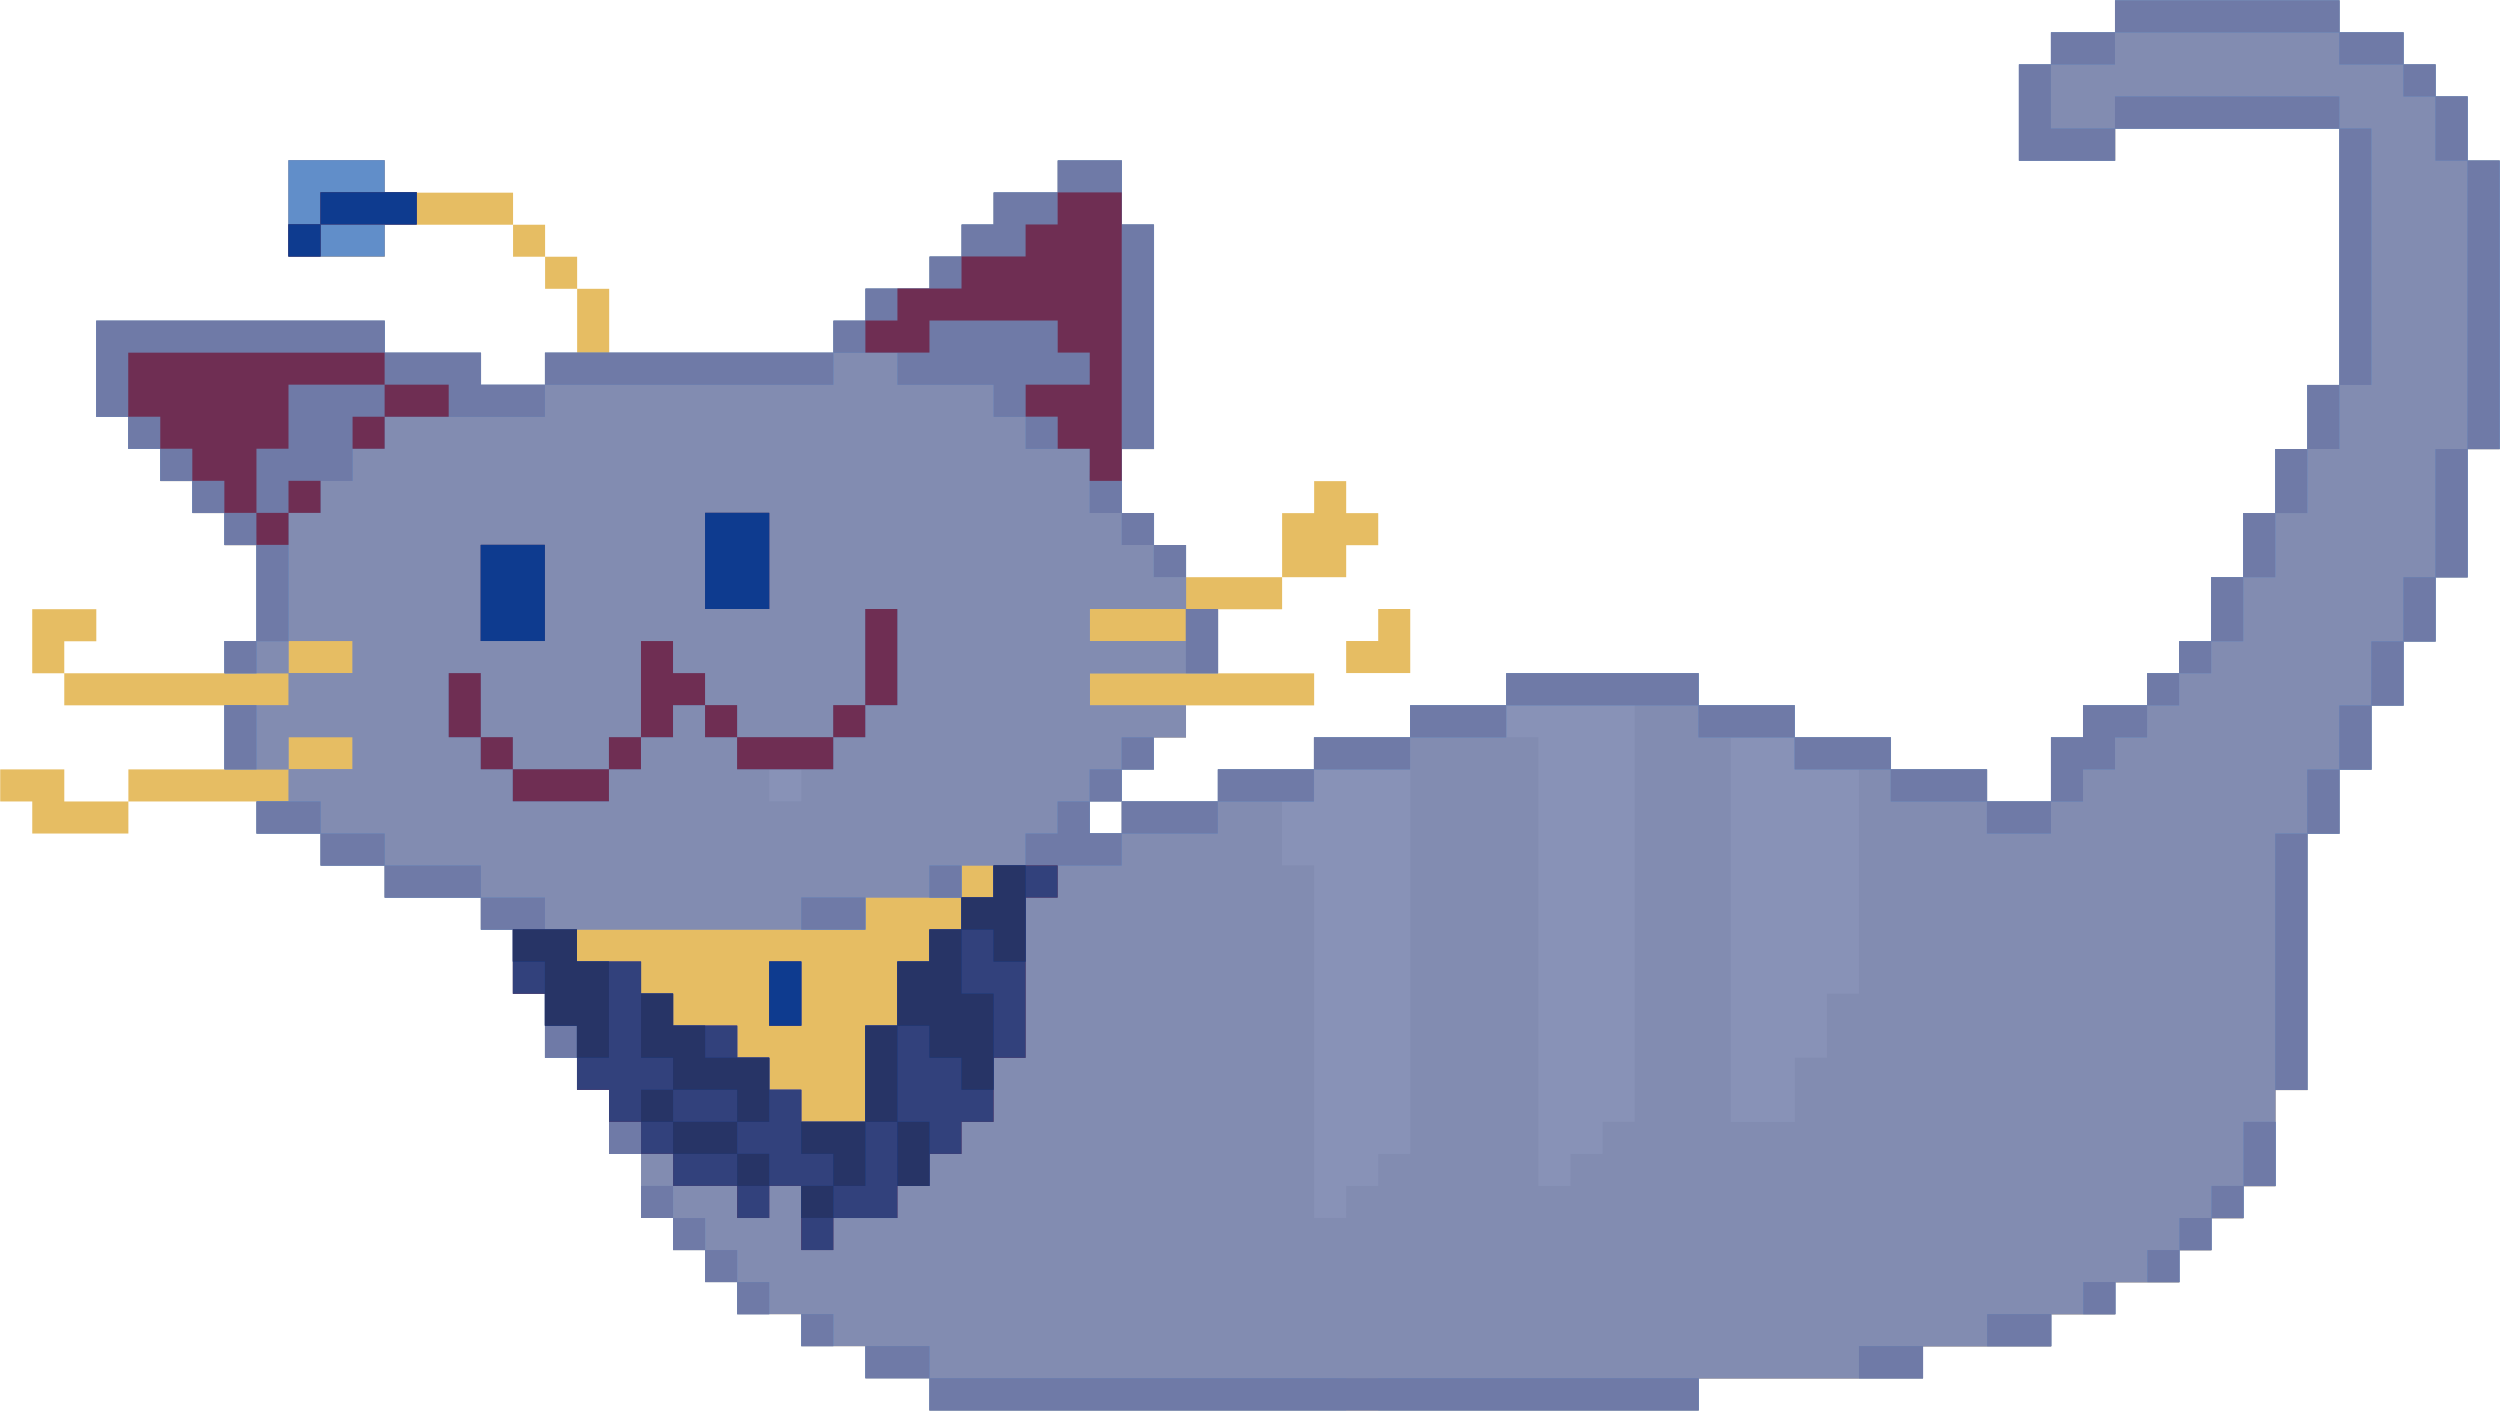
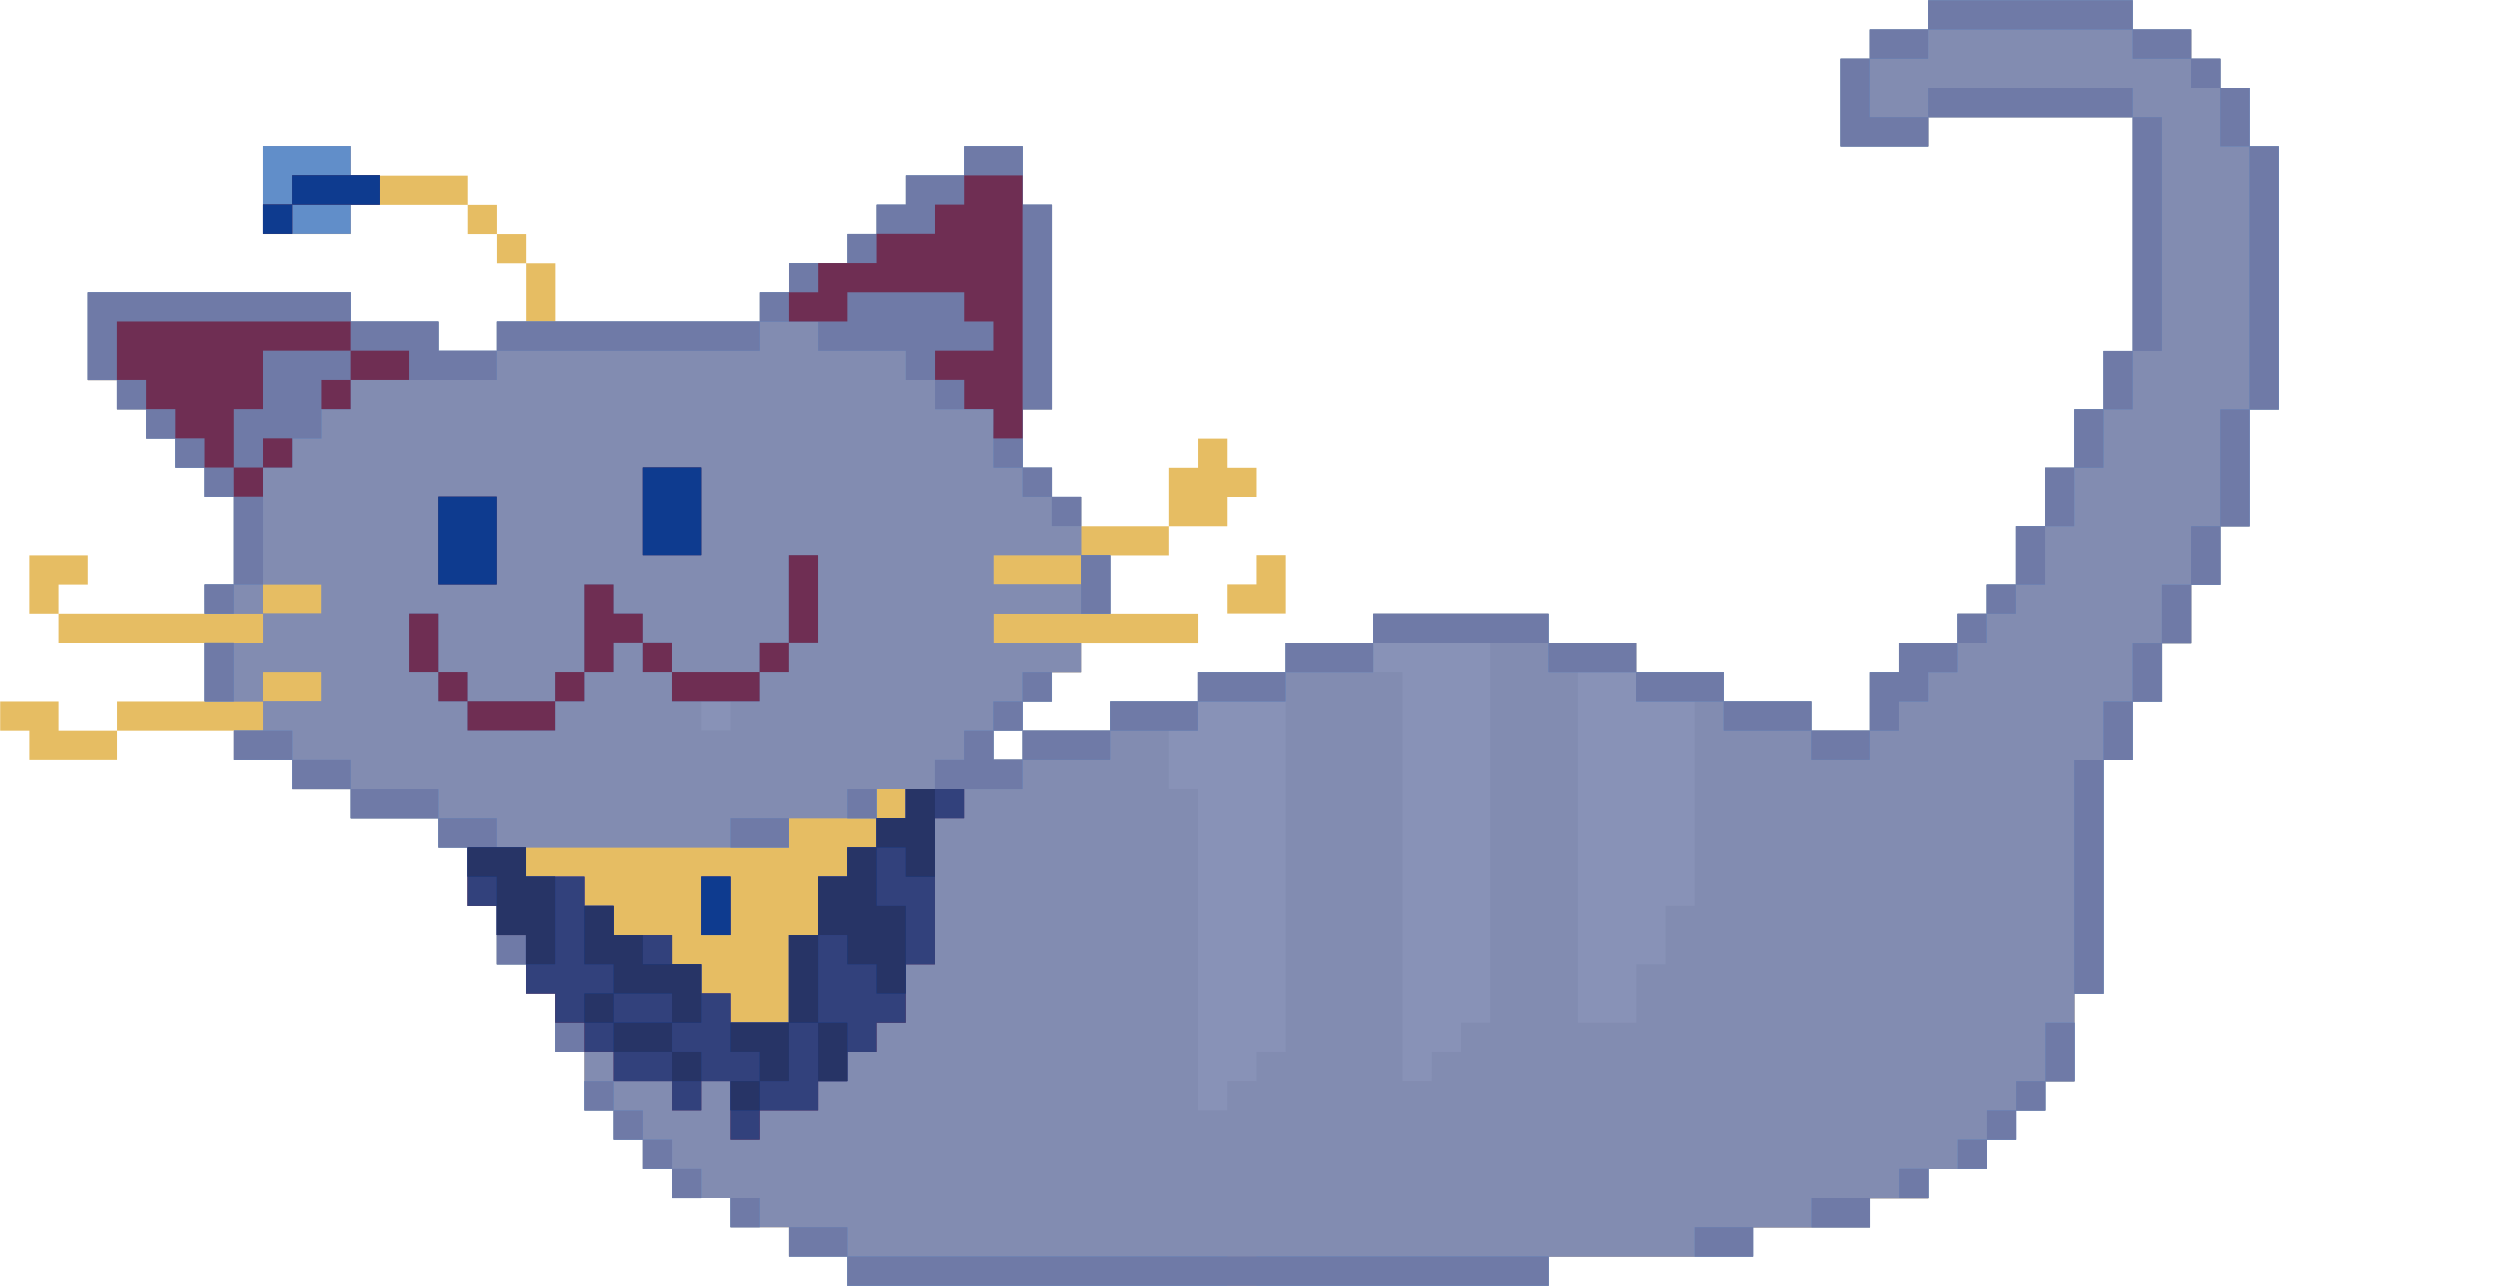
- <svg xmlns="http://www.w3.org/2000/svg" width="82.55mm" height="46.567mm" viewBox="0 0 82.55 46.567" version="1.1" id="svg5" xml:space="preserve">
+ <svg xmlns="http://www.w3.org/2000/svg" width="90.55mm" height="46.567mm" viewBox="0 0 90.55 46.567" version="1.1" id="svg5" xml:space="preserve">
  <defs id="defs2" />
  <g id="layer1" transform="translate(-51.12485,-221.5955)">
    <g id="g650" transform="translate(-5.471052,46.56667)">
      <path style="fill:#e6bd63;stroke-width:0.265" d="m 87.288,221.066 v -0.529 h -1.058 -1.058 v -0.529 -0.529 h -1.058 -1.058 v -0.529 -0.529 h -1.058 -1.058 v -0.529 -0.529 h -0.529 -0.529 v -0.529 -0.529 h -0.529 -0.529 v -0.529 -0.529 h -0.529 -0.529 v -1.058 -1.058 h -0.529 -0.529 v -1.058 -1.058 h -0.529 -0.529 v -0.529 -0.529 h -0.529 -0.529 v -1.058 -1.058 h -0.529 -0.529 v -1.058 -1.058 h -0.529 -0.529 v -0.529 -0.529 h -1.587 -1.588 v -0.529 -0.529 h -1.058 -1.058 v -0.529 -0.529 h -1.058 -1.058 v -0.529 -0.529 h -2.117 -2.117 v 0.529 0.529 h -1.587 -1.587 v -0.529 -0.529 h -0.529 -0.529 v -0.529 -0.529 h 1.058 1.058 v 0.529 0.529 h 1.058 1.058 v -0.529 -0.529 h 1.588 1.587 v -1.058 -1.058 h -2.646 -2.646 v -0.529 -0.529 h -0.529 -0.529 v -1.058 -1.058 h 1.058 1.058 v 0.529 0.529 h -0.529 -0.529 v 0.529 0.529 h 2.646 2.646 v -0.529 -0.529 h 0.529 0.529 v -1.587 -1.587 h -0.529 -0.529 v -0.529 -0.529 h -0.529 -0.529 v -0.529 -0.529 h -0.529 -0.529 v -0.529 -0.529 h -0.529 -0.529 v -0.529 -0.529 h -0.529 -0.529 v -1.587 -1.587 h 4.763 4.763 v 0.529 0.529 h 1.588 1.587 v 0.529 0.529 h 1.058 1.058 v -0.529 -0.529 h 0.529 0.529 v -1.058 -1.058 h -0.529 -0.529 v -0.529 -0.529 h -0.529 -0.529 v -0.529 -0.529 h -2.117 -2.117 v 0.529 0.529 h -1.587 -1.587 v -1.587 -1.587 h 1.587 1.587 v 0.529 0.529 h 2.117 2.117 v 0.529 0.529 h 0.529 0.529 v 0.529 0.529 h 0.529 0.529 v 0.529 0.529 h 0.529 0.529 v 1.058 1.058 h 3.704 3.704 v -0.529 -0.529 h 0.529 0.529 v -0.529 -0.529 h 1.058 1.058 v -0.529 -0.529 h 0.529 0.529 v -0.529 -0.529 h 0.529 0.529 v -0.529 -0.529 h 1.058 1.058 v -0.529 -0.529 h 1.058 1.058 v 1.058 1.058 h 0.529 0.529 v 3.704 3.704 h -0.529 -0.529 v 1.058 1.058 h 0.529 0.529 v 0.529 0.529 h 0.529 0.529 v 0.529 0.529 h 1.587 1.587 v -1.058 -1.058 h 0.529 0.529 v -0.529 -0.529 h 0.529 0.529 v 0.529 0.529 h 0.529 0.529 v 0.529 0.529 h -0.529 -0.529 v 0.529 0.529 h -1.058 -1.058 v 0.529 0.529 h -1.058 -1.058 v 1.058 1.058 h 1.587 1.587 v 0.529 0.529 h -2.117 -2.117 v 0.529 0.529 h -0.529 -0.529 v 0.529 0.529 h -0.529 -0.529 v 0.529 0.529 h 1.587 1.587 v -0.529 -0.529 h 1.587 1.587 v -0.529 -0.529 h 1.588 1.587 v -0.529 -0.529 h 1.587 1.587 v -0.529 -0.529 h 3.175 3.175 v 0.529 0.529 h 1.587 1.587 v 0.529 0.529 h 1.587 1.587 v 0.529 0.529 h 1.587 1.587 v 0.529 0.529 h 1.058 1.058 v -1.058 -1.058 h 0.529 0.529 v -0.529 -0.529 h 1.058 1.058 v -0.529 -0.529 h 0.529 0.529 v -0.529 -0.529 h 0.529 0.529 v -1.058 -1.058 h 0.529 0.529 v -1.058 -1.058 h 0.529 0.529 v -1.058 -1.058 h 0.529 0.529 v -1.058 -1.058 h 0.529 0.529 v -4.233 -4.233 h -3.704 -3.704 v 0.529 0.529 h -1.587 -1.587 v -1.587 -1.587 h 0.529 0.529 v -0.529 -0.529 h 1.058 1.058 v -0.529 -0.529 h 3.704 3.704 v 0.529 0.529 h 1.058 1.058 v 0.529 0.529 h 0.529 0.529 v 0.529 0.529 h 0.529 0.529 v 1.058 1.058 h 0.529 0.529 v 4.763 4.763 h -0.529 -0.529 v 2.117 2.117 h -0.529 -0.529 v 1.058 1.058 h -0.529 -0.529 v 1.058 1.058 h -0.529 -0.529 v 1.058 1.058 h -0.529 -0.529 v 1.058 1.058 h -0.529 -0.529 v 4.233 4.233 h -0.529 -0.529 v 1.587 1.587 h -0.529 -0.529 v 0.529 0.529 h -0.529 -0.529 v 0.529 0.529 h -0.529 -0.529 v 0.529 0.529 h -1.058 -1.058 v 0.529 0.529 h -1.058 -1.058 v 0.529 0.529 h -2.117 -2.117 v 0.529 0.529 h -3.704 -3.704 v 0.529 0.529 h -12.7 -12.7 z m 6.35,-19.05 v -0.529 h -0.529 -0.529 v 0.529 0.529 h 0.529 0.529 z m 7.408,-5.292 v -0.529 h 0.529 0.529 v -0.529 -0.529 h 0.529 0.529 v 1.058 1.058 h -1.058 -1.058 z" id="path668" />
      <path style="fill:#8892b7;stroke-width:0.265" d="m 87.288,221.066 v -0.529 h -1.058 -1.058 v -0.529 -0.529 h -1.058 -1.058 v -0.529 -0.529 h -1.058 -1.058 v -0.529 -0.529 h -0.529 -0.529 v -0.529 -0.529 h -0.529 -0.529 v -0.529 -0.529 h -0.529 -0.529 v -1.058 -1.058 h -0.529 -0.529 v -1.058 -1.058 h -0.529 -0.529 v -0.529 -0.529 h -0.529 -0.529 v -1.058 -1.058 h -0.529 -0.529 v -1.058 -1.058 h -0.529 -0.529 v -0.529 -0.529 h -1.587 -1.588 v -0.529 -0.529 h -1.058 -1.058 v -0.529 -0.529 h -1.058 -1.058 v -0.529 -0.529 h 0.529 0.529 v -0.529 -0.529 h -1.058 -1.058 v -1.058 -1.058 h 1.058 1.058 v -0.529 -0.529 h -1.058 -1.058 v -0.529 -0.529 h 0.529 0.529 v -1.587 -1.587 h -0.529 -0.529 v -0.529 -0.529 h -0.529 -0.529 v -0.529 -0.529 h -0.529 -0.529 v -0.529 -0.529 h -0.529 -0.529 v -0.529 -0.529 h -0.529 -0.529 v -1.587 -1.587 h 4.763 4.763 v 0.529 0.529 h 1.588 1.587 v 0.529 0.529 h 1.058 1.058 v -0.529 -0.529 h 4.763 4.763 v -0.529 -0.529 h 0.529 0.529 v -0.529 -0.529 h 1.058 1.058 v -0.529 -0.529 h 0.529 0.529 v -0.529 -0.529 h 0.529 0.529 v -0.529 -0.529 h 1.058 1.058 v -0.529 -0.529 h 1.058 1.058 v 1.058 1.058 h 0.529 0.529 v 3.704 3.704 h -0.529 -0.529 v 1.058 1.058 h 0.529 0.529 v 0.529 0.529 h 0.529 0.529 v 1.058 1.058 h 0.529 0.529 v 1.058 1.058 h -2.117 -2.117 v 0.529 0.529 h 1.587 1.587 v 0.529 0.529 h -0.529 -0.529 v 0.529 0.529 h -0.529 -0.529 v 0.529 0.529 h 1.587 1.587 v -0.529 -0.529 h 1.587 1.587 v -0.529 -0.529 h 1.588 1.587 v -0.529 -0.529 h 1.587 1.587 v -0.529 -0.529 h 3.175 3.175 v 0.529 0.529 h 1.587 1.587 v 0.529 0.529 h 1.587 1.587 v 0.529 0.529 h 1.587 1.587 v 0.529 0.529 h 1.058 1.058 v -1.058 -1.058 h 0.529 0.529 v -0.529 -0.529 h 1.058 1.058 v -0.529 -0.529 h 0.529 0.529 v -0.529 -0.529 h 0.529 0.529 v -1.058 -1.058 h 0.529 0.529 v -1.058 -1.058 h 0.529 0.529 v -1.058 -1.058 h 0.529 0.529 v -1.058 -1.058 h 0.529 0.529 v -4.233 -4.233 h -3.704 -3.704 v 0.529 0.529 h -1.587 -1.587 v -1.587 -1.587 h 0.529 0.529 v -0.529 -0.529 h 1.058 1.058 v -0.529 -0.529 h 3.704 3.704 v 0.529 0.529 h 1.058 1.058 v 0.529 0.529 h 0.529 0.529 v 0.529 0.529 h 0.529 0.529 v 1.058 1.058 h 0.529 0.529 v 4.763 4.763 h -0.529 -0.529 v 2.117 2.117 h -0.529 -0.529 v 1.058 1.058 h -0.529 -0.529 v 1.058 1.058 h -0.529 -0.529 v 1.058 1.058 h -0.529 -0.529 v 1.058 1.058 h -0.529 -0.529 v 4.233 4.233 h -0.529 -0.529 v 1.587 1.587 h -0.529 -0.529 v 0.529 0.529 h -0.529 -0.529 v 0.529 0.529 h -0.529 -0.529 v 0.529 0.529 h -1.058 -1.058 v 0.529 0.529 h -1.058 -1.058 v 0.529 0.529 h -2.117 -2.117 v 0.529 0.529 h -3.704 -3.704 v 0.529 0.529 h -12.7 -12.7 z m -2.117,-10.583 v -1.587 h 0.529 0.529 v -1.058 -1.058 h 0.529 0.529 v -0.529 -0.529 h 0.529 0.529 v -0.529 -0.529 h 0.529 0.529 v -0.529 -0.529 h -0.529 -0.529 v 0.529 0.529 h -1.587 -1.587 v 0.529 0.529 h -4.763 -4.763 v 0.529 0.529 h 1.058 1.058 v 0.529 0.529 h 0.529 0.529 v 0.529 0.529 h 1.058 1.058 v 0.529 0.529 h 0.529 0.529 v 0.529 0.529 h 0.529 0.529 v 0.529 0.529 h 1.058 1.058 z m -3.175,-2.646 v -1.058 h 0.529 0.529 v 1.058 1.058 h -0.529 -0.529 z m 11.642,-5.821 v -0.529 h -0.529 -0.529 v 0.529 0.529 h 0.529 0.529 z m -25.4,-2.117 v -0.529 h -1.058 -1.058 v 0.529 0.529 h 1.058 1.058 z m 0,-3.175 v -0.529 h -1.058 -1.058 v 0.529 0.529 h 1.058 1.058 z m 27.517,-1.058 v -0.529 h -1.587 -1.587 v 0.529 0.529 h 1.587 1.587 z M 66.121,181.908 v -1.587 h 1.587 1.587 v 0.529 0.529 h 0.529 0.529 v 0.529 0.529 h -0.529 -0.529 v 0.529 0.529 h -1.587 -1.587 z" id="path666" />
      <path style="fill:#828cb1;stroke-width:0.265" d="m 87.288,221.066 v -0.529 h -1.058 -1.058 v -0.529 -0.529 h -1.058 -1.058 v -0.529 -0.529 h -1.058 -1.058 v -0.529 -0.529 h -0.529 -0.529 v -0.529 -0.529 h -0.529 -0.529 v -0.529 -0.529 h -0.529 -0.529 v -1.058 -1.058 h -0.529 -0.529 v -1.058 -1.058 h -0.529 -0.529 v -0.529 -0.529 h -0.529 -0.529 v -1.058 -1.058 h -0.529 -0.529 v -1.058 -1.058 h -0.529 -0.529 v -0.529 -0.529 h -1.587 -1.588 v -0.529 -0.529 h -1.058 -1.058 v -0.529 -0.529 h -1.058 -1.058 v -0.529 -0.529 h 0.529 0.529 v -0.529 -0.529 h -1.058 -1.058 v -1.058 -1.058 h 1.058 1.058 v -0.529 -0.529 h -1.058 -1.058 v -0.529 -0.529 h 0.529 0.529 v -1.587 -1.587 h -0.529 -0.529 v -0.529 -0.529 h -0.529 -0.529 v -0.529 -0.529 h -0.529 -0.529 v -0.529 -0.529 h -0.529 -0.529 v -0.529 -0.529 h -0.529 -0.529 v -1.587 -1.587 h 4.763 4.763 v 0.529 0.529 h 1.588 1.587 v 0.529 0.529 h 1.058 1.058 v -0.529 -0.529 h 4.763 4.763 v -0.529 -0.529 h 0.529 0.529 v -0.529 -0.529 h 1.058 1.058 v -0.529 -0.529 h 0.529 0.529 v -0.529 -0.529 h 0.529 0.529 v -0.529 -0.529 h 1.058 1.058 v -0.529 -0.529 h 1.058 1.058 v 1.058 1.058 h 0.529 0.529 v 3.704 3.704 h -0.529 -0.529 v 1.058 1.058 h 0.529 0.529 v 0.529 0.529 h 0.529 0.529 v 1.058 1.058 h 0.529 0.529 v 1.058 1.058 h -2.117 -2.117 v 0.529 0.529 h 1.587 1.587 v 0.529 0.529 h -0.529 -0.529 v 0.529 0.529 h -0.529 -0.529 v 0.529 0.529 h 1.587 1.587 v -0.529 -0.529 h 1.587 1.587 v -0.529 -0.529 h 1.588 1.587 v -0.529 -0.529 h 1.587 1.587 v -0.529 -0.529 h 3.175 3.175 v 0.529 0.529 h 1.587 1.587 v 0.529 0.529 h 1.587 1.587 v 0.529 0.529 h 1.587 1.587 v 0.529 0.529 h 1.058 1.058 v -1.058 -1.058 h 0.529 0.529 v -0.529 -0.529 h 1.058 1.058 v -0.529 -0.529 h 0.529 0.529 v -0.529 -0.529 h 0.529 0.529 v -1.058 -1.058 h 0.529 0.529 v -1.058 -1.058 h 0.529 0.529 v -1.058 -1.058 h 0.529 0.529 v -1.058 -1.058 h 0.529 0.529 v -4.233 -4.233 h -3.704 -3.704 v 0.529 0.529 h -1.587 -1.587 v -1.587 -1.587 h 0.529 0.529 v -0.529 -0.529 h 1.058 1.058 v -0.529 -0.529 h 3.704 3.704 v 0.529 0.529 h 1.058 1.058 v 0.529 0.529 h 0.529 0.529 v 0.529 0.529 h 0.529 0.529 v 1.058 1.058 h 0.529 0.529 v 4.763 4.763 h -0.529 -0.529 v 2.117 2.117 h -0.529 -0.529 v 1.058 1.058 h -0.529 -0.529 v 1.058 1.058 h -0.529 -0.529 v 1.058 1.058 h -0.529 -0.529 v 1.058 1.058 h -0.529 -0.529 v 4.233 4.233 h -0.529 -0.529 v 1.587 1.587 h -0.529 -0.529 v 0.529 0.529 h -0.529 -0.529 v 0.529 0.529 h -0.529 -0.529 v 0.529 0.529 h -1.058 -1.058 v 0.529 0.529 h -1.058 -1.058 v 0.529 0.529 h -2.117 -2.117 v 0.529 0.529 h -3.704 -3.704 v 0.529 0.529 h -12.7 -12.7 z m 13.758,-6.35 v -0.529 h 0.529 0.529 v -0.529 -0.529 h 0.529 0.529 v -6.35 -6.35 h -1.587 -1.588 v 0.529 0.529 h -0.529 -0.529 v 1.058 1.058 h 0.529 0.529 v 5.821 5.821 h 0.529 0.529 z m 7.408,-1.058 v -0.529 h 0.529 0.529 v -0.529 -0.529 h 0.529 0.529 v -6.879 -6.879 h -2.117 -2.117 v 0.529 0.529 h 0.529 0.529 v 7.408 7.408 h 0.529 0.529 z m -23.283,-3.175 v -1.587 h 0.529 0.529 v -1.058 -1.058 h 0.529 0.529 v -0.529 -0.529 h 0.529 0.529 v -0.529 -0.529 h 0.529 0.529 v -0.529 -0.529 h -0.529 -0.529 v 0.529 0.529 h -1.587 -1.587 v 0.529 0.529 h -4.763 -4.763 v 0.529 0.529 h 1.058 1.058 v 0.529 0.529 h 0.529 0.529 v 0.529 0.529 h 1.058 1.058 v 0.529 0.529 h 0.529 0.529 v 0.529 0.529 h 0.529 0.529 v 0.529 0.529 h 1.058 1.058 z m -3.175,-2.646 v -1.058 h 0.529 0.529 v 1.058 1.058 h -0.529 -0.529 z m 33.867,3.175 v -1.058 h 0.529 0.529 v -1.058 -1.058 h 0.529 0.529 v -3.704 -3.704 h -1.058 -1.058 v -0.529 -0.529 h -1.058 -1.058 v 6.35 6.35 h 1.058 1.058 z m -22.225,-8.996 v -0.529 h -0.529 -0.529 v 0.529 0.529 h 0.529 0.529 z m -10.583,-1.058 v -0.529 h -0.529 -0.529 v 0.529 0.529 h 0.529 0.529 z m -14.817,-1.058 v -0.529 h -1.058 -1.058 v 0.529 0.529 h 1.058 1.058 z m 0,-3.175 v -0.529 h -1.058 -1.058 v 0.529 0.529 h 1.058 1.058 z m 27.517,-1.058 v -0.529 h -1.587 -1.587 v 0.529 0.529 h 1.587 1.587 z M 66.121,181.908 v -1.587 h 1.587 1.587 v 0.529 0.529 h 0.529 0.529 v 0.529 0.529 h -0.529 -0.529 v 0.529 0.529 h -1.587 -1.587 z" id="path664" />
      <path style="fill:#618ec9;stroke-width:0.265" d="m 87.288,221.066 v -0.529 h -1.058 -1.058 v -0.529 -0.529 h 1.058 1.058 v 0.529 0.529 h 6.879 6.879 v 0.529 0.529 h -6.879 -6.879 z m 14.817,0 v -0.529 h 5.292 5.292 v 0.529 0.529 h -5.292 -5.292 z m 15.875,-1.058 v -0.529 h 1.058 1.058 v 0.529 0.529 h -1.058 -1.058 z m -34.925,-1.058 v -0.529 h 0.529 0.529 v 0.529 0.529 h -0.529 -0.529 z m 39.158,0 v -0.529 h 1.058 1.058 v 0.529 0.529 h -1.058 -1.058 z m -41.275,-1.058 v -0.529 h -0.529 -0.529 v -0.529 -0.529 h -0.529 -0.529 v -0.529 -0.529 h -0.529 -0.529 v -0.529 -0.529 h 0.529 0.529 v -0.529 -0.529 h -1.058 -1.058 v -1.058 -1.058 h -0.529 -0.529 v -0.529 -0.529 h -0.529 -0.529 v -1.058 -1.058 h -0.529 -0.529 v -1.058 -1.058 h -0.529 -0.529 v -0.529 -0.529 h -1.587 -1.588 v -0.529 -0.529 h -1.058 -1.058 v -0.529 -0.529 h -1.058 -1.058 v -0.529 -0.529 h 1.058 1.058 v 0.529 0.529 h 1.058 1.058 v 0.529 0.529 h 1.588 1.587 v 0.529 0.529 h 1.058 1.058 v 0.529 0.529 h 0.529 0.529 v 0.529 0.529 h 1.058 1.058 v 0.529 0.529 h 0.529 0.529 v 0.529 0.529 h 1.058 1.058 v 0.529 0.529 h 0.529 0.529 v 0.529 0.529 h 0.529 0.529 v 0.529 0.529 h 1.058 1.058 v -1.587 -1.587 h 0.529 0.529 v -1.058 -1.058 h 0.529 0.529 v -0.529 -0.529 h 0.529 0.529 v -0.529 -0.529 h -0.529 -0.529 v -0.529 -0.529 h 0.529 0.529 v 0.529 0.529 h 0.529 0.529 v -0.529 -0.529 h 0.529 0.529 v -0.529 -0.529 h 0.529 0.529 v -0.529 -0.529 h 0.529 0.529 v -0.529 -0.529 h 0.529 0.529 v -0.529 -0.529 h 0.529 0.529 v 0.529 0.529 h -0.529 -0.529 v 0.529 0.529 h 1.587 1.587 v -0.529 -0.529 h 1.587 1.587 v -0.529 -0.529 h 1.588 1.587 v -0.529 -0.529 h 1.587 1.587 v -0.529 -0.529 h 3.175 3.175 v 0.529 0.529 h 1.587 1.587 v 0.529 0.529 h 1.587 1.587 v 0.529 0.529 h 1.587 1.587 v 0.529 0.529 h 1.058 1.058 v -1.058 -1.058 h 0.529 0.529 v -0.529 -0.529 h 1.058 1.058 v -0.529 -0.529 h 0.529 0.529 v -0.529 -0.529 h 0.529 0.529 v -1.058 -1.058 h 0.529 0.529 v -1.058 -1.058 h 0.529 0.529 v -1.058 -1.058 h 0.529 0.529 v -1.058 -1.058 h 0.529 0.529 v -4.233 -4.233 h -3.704 -3.704 v 0.529 0.529 h -1.587 -1.587 v -1.587 -1.587 h 0.529 0.529 v -0.529 -0.529 h 1.058 1.058 v -0.529 -0.529 h 3.704 3.704 v 0.529 0.529 h 1.058 1.058 v 0.529 0.529 h 0.529 0.529 v 0.529 0.529 h 0.529 0.529 v 1.058 1.058 h 0.529 0.529 v 4.763 4.763 h -0.529 -0.529 v 2.117 2.117 h -0.529 -0.529 v 1.058 1.058 h -0.529 -0.529 v 1.058 1.058 h -0.529 -0.529 v 1.058 1.058 h -0.529 -0.529 v 1.058 1.058 h -0.529 -0.529 v 4.233 4.233 h -0.529 -0.529 v -4.233 -4.233 h 0.529 0.529 v -1.058 -1.058 h 0.529 0.529 v -1.058 -1.058 h 0.529 0.529 v -1.058 -1.058 h 0.529 0.529 v -1.058 -1.058 h 0.529 0.529 v -2.117 -2.117 h 0.529 0.529 v -4.763 -4.763 h -0.529 -0.529 v -1.058 -1.058 h -0.529 -0.529 v -0.529 -0.529 h -1.058 -1.058 v -0.529 -0.529 h -3.704 -3.704 v 0.529 0.529 h -1.058 -1.058 v 1.058 1.058 h 1.058 1.058 v -0.529 -0.529 h 3.704 3.704 v 0.529 0.529 h 0.529 0.529 v 4.233 4.233 h -0.529 -0.529 v 1.058 1.058 h -0.529 -0.529 v 1.058 1.058 h -0.529 -0.529 v 1.058 1.058 h -0.529 -0.529 v 1.058 1.058 h -0.529 -0.529 v 0.529 0.529 h -0.529 -0.529 v 0.529 0.529 h -0.529 -0.529 v 0.529 0.529 h -0.529 -0.529 v 0.529 0.529 h -0.529 -0.529 v 0.529 0.529 h -0.529 -0.529 v 0.529 0.529 h -1.058 -1.058 v -0.529 -0.529 h -1.587 -1.587 v -0.529 -0.529 h -1.587 -1.587 v -0.529 -0.529 h -1.587 -1.587 v -0.529 -0.529 h -3.175 -3.175 v 0.529 0.529 h -1.587 -1.587 v 0.529 0.529 h -1.587 -1.588 v 0.529 0.529 h -1.587 -1.587 v 0.529 0.529 h -1.587 -1.587 v 0.529 0.529 h -1.058 -1.058 v 0.529 0.529 h -0.529 -0.529 v 2.646 2.646 h -0.529 -0.529 v 1.058 1.058 h -0.529 -0.529 v 0.529 0.529 h -0.529 -0.529 v 0.529 0.529 h -0.529 -0.529 v 0.529 0.529 h -1.058 -1.058 v 0.529 0.529 h -0.529 -0.529 v -1.058 -1.058 h -0.529 -0.529 v 0.529 0.529 h -0.529 -0.529 v -0.529 -0.529 h -1.058 -1.058 v 0.529 0.529 h 0.529 0.529 v 0.529 0.529 h 0.529 0.529 v 0.529 0.529 h 0.529 0.529 v 0.529 0.529 h -0.529 -0.529 z m 12.7,-15.875 v -0.529 h -0.529 -0.529 v 0.529 0.529 h 0.529 0.529 z m 31.75,15.875 v -0.529 h 0.529 0.529 v 0.529 0.529 h -0.529 -0.529 z m 2.117,-1.058 v -0.529 h 0.529 0.529 v -0.529 -0.529 h 0.529 0.529 v -0.529 -0.529 h 0.529 0.529 v -1.058 -1.058 h 0.529 0.529 v 1.058 1.058 h -0.529 -0.529 v 0.529 0.529 h -0.529 -0.529 v 0.529 0.529 h -0.529 -0.529 v 0.529 0.529 h -0.529 -0.529 z m -45.508,-8.996 v -1.058 h 0.529 0.529 v 1.058 1.058 h -0.529 -0.529 z m 1.058,-2.646 v -0.529 h 1.058 1.058 v 0.529 0.529 h -1.058 -1.058 z m -9.525,-4.233 v -0.529 h -0.529 -0.529 v -0.529 -0.529 h -0.529 -0.529 v -1.058 -1.058 h 0.529 0.529 v 1.058 1.058 h 0.529 0.529 v 0.529 0.529 h 1.587 1.587 v -0.529 -0.529 h 0.529 0.529 v -1.587 -1.587 h 0.529 0.529 v 0.529 0.529 h 0.529 0.529 v 0.529 0.529 h 0.529 0.529 v 0.529 0.529 h 1.587 1.587 v -0.529 -0.529 h 0.529 0.529 v -1.587 -1.587 h 0.529 0.529 v 1.587 1.587 h -0.529 -0.529 v 0.529 0.529 h -0.529 -0.529 v 0.529 0.529 h -1.587 -1.587 v -0.529 -0.529 h -0.529 -0.529 v -0.529 -0.529 h -0.529 -0.529 v 0.529 0.529 h -0.529 -0.529 v 0.529 0.529 h -0.529 -0.529 v 0.529 0.529 h -1.587 -1.587 z m -9.525,-1.587 v -1.058 h 0.529 0.529 v 1.058 1.058 h -0.529 -0.529 z m 0,-2.646 v -0.529 h 0.529 0.529 v -1.587 -1.587 h -0.529 -0.529 v -0.529 -0.529 h -0.529 -0.529 v -0.529 -0.529 h -0.529 -0.529 v -0.529 -0.529 h -0.529 -0.529 v -0.529 -0.529 h -0.529 -0.529 v -1.587 -1.587 h 4.763 4.763 v 0.529 0.529 h 1.588 1.587 v 0.529 0.529 h 1.058 1.058 v -0.529 -0.529 h 4.763 4.763 v -0.529 -0.529 h 0.529 0.529 v -0.529 -0.529 h 1.058 1.058 v -0.529 -0.529 h 0.529 0.529 v -0.529 -0.529 h 0.529 0.529 v -0.529 -0.529 h 1.058 1.058 v -0.529 -0.529 h 1.058 1.058 v 1.058 1.058 h 0.529 0.529 v 3.704 3.704 h -0.529 -0.529 v 1.058 1.058 h 0.529 0.529 v 0.529 0.529 h 0.529 0.529 v 0.529 0.529 h -0.529 -0.529 v -0.529 -0.529 h -0.529 -0.529 v -0.529 -0.529 h -0.529 -0.529 v -1.058 -1.058 h -1.058 -1.058 v -0.529 -0.529 h -0.529 -0.529 v -0.529 -0.529 h -1.588 -1.587 v -0.529 -0.529 h -1.058 -1.058 v 0.529 0.529 h -4.763 -4.763 v 0.529 0.529 h -2.646 -2.646 v 0.529 0.529 h -0.529 -0.529 v 0.529 0.529 h -0.529 -0.529 v 0.529 0.529 h -0.529 -0.529 v 2.117 2.117 h -0.529 -0.529 v 0.529 0.529 h -0.529 -0.529 z m 31.75,-0.529 v -1.058 h 0.529 0.529 v 1.058 1.058 h -0.529 -0.529 z m -23.283,-1.587 v -1.587 h 1.058 1.058 v 1.587 1.587 h -1.058 -1.058 z m 7.408,-1.058 v -1.587 h 1.058 1.058 v 1.587 1.587 H 80.938 79.879 Z M 66.121,181.908 v -1.587 h 1.587 1.587 v 0.529 0.529 h 0.529 0.529 v 0.529 0.529 h -0.529 -0.529 v 0.529 0.529 h -1.587 -1.587 z" id="path662" />
      <path style="fill:#6f7aa7;stroke-width:0.265" d="m 87.288,221.066 v -0.529 h -1.058 -1.058 v -0.529 -0.529 h 1.058 1.058 v 0.529 0.529 h 6.879 6.879 v 0.529 0.529 h -6.879 -6.879 z m 13.758,0 v -0.529 h 6.35 5.292 v 0.529 0.529 h -5.292 -6.35 z m 16.933,-1.058 v -0.529 h 1.058 1.058 v 0.529 0.529 h -1.058 -1.058 z m -34.925,-1.058 v -0.529 h 0.529 0.529 v 0.529 0.529 h -0.529 -0.529 z m 39.158,0 v -0.529 h 1.058 1.058 v 0.529 0.529 h -1.058 -1.058 z m -41.275,-1.058 v -0.529 h -0.529 -0.529 v -0.529 -0.529 h -0.529 -0.529 v -0.529 -0.529 h -0.529 -0.529 v -0.529 -0.529 h 0.529 0.529 v -0.529 -0.529 h -1.058 -1.058 v -1.058 -1.058 h -0.529 -0.529 v -0.529 -0.529 h -0.529 -0.529 v -1.058 -1.058 h -0.529 -0.529 v -1.058 -1.058 h -0.529 -0.529 v -0.529 -0.529 h -1.587 -1.588 v -0.529 -0.529 h -1.058 -1.058 v -0.529 -0.529 h -1.058 -1.058 v -0.529 -0.529 h 1.058 1.058 v 0.529 0.529 h 1.058 1.058 v 0.529 0.529 h 1.588 1.587 v 0.529 0.529 h 1.058 1.058 v 0.529 0.529 h 0.529 0.529 v 0.529 0.529 h 1.058 1.058 v 0.529 0.529 h 0.529 0.529 v 0.529 0.529 h 1.058 1.058 v 0.529 0.529 h 0.529 0.529 v 0.529 0.529 h 0.529 0.529 v 0.529 0.529 h 1.058 1.058 v -1.587 -1.587 h 0.529 0.529 v -1.058 -1.058 h 0.529 0.529 v -0.529 -0.529 h 0.529 0.529 v -0.529 -0.529 h -0.529 -0.529 v -0.529 -0.529 h 0.529 0.529 v 0.529 0.529 h 0.529 0.529 v -0.529 -0.529 h 0.529 0.529 v -0.529 -0.529 h 0.529 0.529 v -0.529 -0.529 h 0.529 0.529 v -0.529 -0.529 h 0.529 0.529 v -0.529 -0.529 h 0.529 0.529 v 0.529 0.529 h -0.529 -0.529 v 0.529 0.529 h 1.587 1.587 v -0.529 -0.529 h 1.587 1.587 v -0.529 -0.529 h 1.588 1.587 v -0.529 -0.529 h 1.587 1.587 v -0.529 -0.529 h 3.175 3.175 v 0.529 0.529 h 1.587 1.587 v 0.529 0.529 h 1.587 1.587 v 0.529 0.529 h 1.587 1.587 v 0.529 0.529 h 1.058 1.058 v -1.058 -1.058 h 0.529 0.529 v -0.529 -0.529 h 1.058 1.058 v -0.529 -0.529 h 0.529 0.529 v -0.529 -0.529 h 0.529 0.529 v -1.058 -1.058 h 0.529 0.529 v -1.058 -1.058 h 0.529 0.529 v -1.058 -1.058 h 0.529 0.529 v -1.058 -1.058 h 0.529 0.529 v -4.233 -4.233 h -3.704 -3.704 v 0.529 0.529 h -1.587 -1.587 v -1.587 -1.587 h 0.529 0.529 v -0.529 -0.529 h 1.058 1.058 v -0.529 -0.529 h 3.704 3.704 v 0.529 0.529 h 1.058 1.058 v 0.529 0.529 h 0.529 0.529 v 0.529 0.529 h 0.529 0.529 v 1.058 1.058 h 0.529 0.529 v 4.763 4.763 h -0.529 -0.529 v 2.117 2.117 h -0.529 -0.529 v 1.058 1.058 h -0.529 -0.529 v 1.058 1.058 h -0.529 -0.529 v 1.058 1.058 h -0.529 -0.529 v 1.058 1.058 h -0.529 -0.529 v 4.233 4.233 h -0.529 -0.529 v -4.233 -4.233 h 0.529 0.529 v -1.058 -1.058 h 0.529 0.529 v -1.058 -1.058 h 0.529 0.529 v -1.058 -1.058 h 0.529 0.529 v -1.058 -1.058 h 0.529 0.529 v -2.117 -2.117 h 0.529 0.529 v -4.763 -4.763 h -0.529 -0.529 v -1.058 -1.058 h -0.529 -0.529 v -0.529 -0.529 h -1.058 -1.058 v -0.529 -0.529 h -3.704 -3.704 v 0.529 0.529 h -1.058 -1.058 v 1.058 1.058 h 1.058 1.058 v -0.529 -0.529 h 3.704 3.704 v 0.529 0.529 h 0.529 0.529 v 4.233 4.233 h -0.529 -0.529 v 1.058 1.058 h -0.529 -0.529 v 1.058 1.058 h -0.529 -0.529 v 1.058 1.058 h -0.529 -0.529 v 1.058 1.058 h -0.529 -0.529 v 0.529 0.529 h -0.529 -0.529 v 0.529 0.529 h -0.529 -0.529 v 0.529 0.529 h -0.529 -0.529 v 0.529 0.529 h -0.529 -0.529 v 0.529 0.529 h -0.529 -0.529 v 0.529 0.529 h -1.058 -1.058 v -0.529 -0.529 h -1.587 -1.587 v -0.529 -0.529 h -1.587 -1.587 v -0.529 -0.529 h -1.587 -1.587 v -0.529 -0.529 h -3.175 -3.175 v 0.529 0.529 h -1.587 -1.587 v 0.529 0.529 h -1.587 -1.588 v 0.529 0.529 h -1.587 -1.587 v 0.529 0.529 h -1.587 -1.587 v 0.529 0.529 h -1.058 -1.058 v 0.529 0.529 h -0.529 -0.529 v 2.646 2.646 h -0.529 -0.529 v 1.058 1.058 h -0.529 -0.529 v 0.529 0.529 h -0.529 -0.529 v 0.529 0.529 h -0.529 -0.529 v 0.529 0.529 h -1.058 -1.058 v 0.529 0.529 h -0.529 -0.529 v -1.058 -1.058 h -0.529 -0.529 v 0.529 0.529 h -0.529 -0.529 v -0.529 -0.529 h -1.058 -1.058 v 0.529 0.529 h 0.529 0.529 v 0.529 0.529 h 0.529 0.529 v 0.529 0.529 h 0.529 0.529 v 0.529 0.529 h -0.529 -0.529 z m 12.7,-15.875 v -0.529 h -0.529 -0.529 v 0.529 0.529 h 0.529 0.529 z m 31.75,15.875 v -0.529 h 0.529 0.529 v 0.529 0.529 h -0.529 -0.529 z m 2.117,-1.058 v -0.529 h 0.529 0.529 v -0.529 -0.529 h 0.529 0.529 v -0.529 -0.529 h 0.529 0.529 v -1.058 -1.058 h 0.529 0.529 v 1.058 1.058 h -0.529 -0.529 v 0.529 0.529 h -0.529 -0.529 v 0.529 0.529 h -0.529 -0.529 v 0.529 0.529 h -0.529 -0.529 z m -45.508,-8.996 v -1.058 h 0.529 0.529 v 1.058 1.058 h -0.529 -0.529 z m 1.058,-2.646 v -0.529 h 1.058 1.058 v 0.529 0.529 h -1.058 -1.058 z m -9.525,-4.233 v -0.529 h -0.529 -0.529 v -0.529 -0.529 h -0.529 -0.529 v -1.058 -1.058 h 0.529 0.529 v 1.058 1.058 h 0.529 0.529 v 0.529 0.529 h 1.587 1.587 v -0.529 -0.529 h 0.529 0.529 v -1.587 -1.587 h 0.529 0.529 v 0.529 0.529 h 0.529 0.529 v 0.529 0.529 h 0.529 0.529 v 0.529 0.529 h 1.587 1.587 v -0.529 -0.529 h 0.529 0.529 v -1.587 -1.587 h 0.529 0.529 v 1.587 1.587 h -0.529 -0.529 v 0.529 0.529 h -0.529 -0.529 v 0.529 0.529 h -1.587 -1.587 v -0.529 -0.529 h -0.529 -0.529 v -0.529 -0.529 h -0.529 -0.529 v 0.529 0.529 h -0.529 -0.529 v 0.529 0.529 h -0.529 -0.529 v 0.529 0.529 h -1.587 -1.587 z m -9.525,-1.587 v -1.058 h 0.529 0.529 v 1.058 1.058 h -0.529 -0.529 z m 0,-2.646 v -0.529 h 0.529 0.529 v -1.587 -1.587 h -0.529 -0.529 v -0.529 -0.529 h -0.529 -0.529 v -0.529 -0.529 h -0.529 -0.529 v -0.529 -0.529 h -0.529 -0.529 v -0.529 -0.529 h -0.529 -0.529 v -1.587 -1.587 h 4.763 4.763 v 0.529 0.529 h 1.588 1.587 v 0.529 0.529 h 1.058 1.058 v -0.529 -0.529 h 4.763 4.763 v -0.529 -0.529 h 0.529 0.529 v -0.529 -0.529 h 1.058 1.058 v -0.529 -0.529 h 0.529 0.529 v -0.529 -0.529 h 0.529 0.529 v -0.529 -0.529 h 1.058 1.058 v -0.529 -0.529 h 1.058 1.058 v 1.058 1.058 h 0.529 0.529 v 3.704 3.704 h -0.529 -0.529 v 1.058 1.058 h 0.529 0.529 v 0.529 0.529 h 0.529 0.529 v 0.529 0.529 h -0.529 -0.529 v -0.529 -0.529 h -0.529 -0.529 v -0.529 -0.529 h -0.529 -0.529 v -1.058 -1.058 h -1.058 -1.058 v -0.529 -0.529 h -0.529 -0.529 v -0.529 -0.529 h -1.588 -1.587 v -0.529 -0.529 h -1.058 -1.058 v 0.529 0.529 h -4.763 -4.763 v 0.529 0.529 h -2.646 -2.646 v 0.529 0.529 h -0.529 -0.529 v 0.529 0.529 h -0.529 -0.529 v 0.529 0.529 h -0.529 -0.529 v 2.117 2.117 h -0.529 -0.529 v 0.529 0.529 h -0.529 -0.529 z m 31.75,-0.529 v -1.058 h 0.529 0.529 v 1.058 1.058 h -0.529 -0.529 z m -23.283,-1.587 v -1.587 h 1.058 1.058 v 1.587 1.587 h -1.058 -1.058 z m 7.408,-1.058 v -1.587 h 1.058 1.058 v 1.587 1.587 H 80.938 79.879 Z M 66.121,182.966 v -0.529 h 0.529 0.529 v -0.529 -0.529 h 1.587 1.587 v 0.529 0.529 h -1.587 -1.587 v 0.529 0.529 h -0.529 -0.529 z" id="path660" />
      <path style="fill:#6f2e53;stroke-width:0.265" d="m 83.054,215.245 v -1.058 h -0.529 -0.529 v 0.529 0.529 h -0.529 -0.529 v -0.529 -0.529 h -1.058 -1.058 v -0.529 -0.529 h -0.529 -0.529 v -0.529 -0.529 h -0.529 -0.529 v -0.529 -0.529 h -0.529 -0.529 v -1.058 -1.058 h -0.529 -0.529 v -0.529 -0.529 h -0.529 -0.529 v -1.058 -1.058 h 1.058 1.058 v 0.529 0.529 h 1.058 1.058 v 0.529 0.529 h 0.529 0.529 v 0.529 0.529 h 1.058 1.058 v 0.529 0.529 h 0.529 0.529 v 0.529 0.529 h 0.529 0.529 v 0.529 0.529 h 1.058 1.058 v -1.587 -1.587 h 0.529 0.529 v -1.058 -1.058 h 0.529 0.529 v -0.529 -0.529 h 0.529 0.529 v -0.529 -0.529 h 0.529 0.529 v -0.529 -0.529 h 1.058 1.058 v 0.529 0.529 h -0.529 -0.529 v 2.646 2.646 h -0.529 -0.529 v 1.058 1.058 h -0.529 -0.529 v 0.529 0.529 h -0.529 -0.529 v 0.529 0.529 h -0.529 -0.529 v 0.529 0.529 h -1.058 -1.058 v 0.529 0.529 h -0.529 -0.529 z m -1.058,-7.408 v -1.058 h 0.529 0.529 v 1.058 1.058 h -0.529 -0.529 z m -8.467,-6.879 v -0.529 h -0.529 -0.529 v -0.529 -0.529 h -0.529 -0.529 v -1.058 -1.058 h 0.529 0.529 v 1.058 1.058 h 0.529 0.529 v 0.529 0.529 h 1.587 1.587 v -0.529 -0.529 h 0.529 0.529 v -1.587 -1.587 h 0.529 0.529 v 0.529 0.529 h 0.529 0.529 v 0.529 0.529 h 0.529 0.529 v 0.529 0.529 h 1.587 1.587 v -0.529 -0.529 h 0.529 0.529 v -1.587 -1.587 h 0.529 0.529 v 1.587 1.587 h -0.529 -0.529 v 0.529 0.529 h -0.529 -0.529 v 0.529 0.529 h -1.587 -1.587 v -0.529 -0.529 h -0.529 -0.529 v -0.529 -0.529 h -0.529 -0.529 v 0.529 0.529 h -0.529 -0.529 v 0.529 0.529 h -0.529 -0.529 v 0.529 0.529 h -1.587 -1.587 z m -1.058,-6.35 v -1.587 h 1.058 1.058 v 1.587 1.587 h -1.058 -1.058 z m 7.408,-1.058 v -1.587 h 1.058 1.058 v 1.587 1.587 h -1.058 -1.058 z m -14.817,-1.058 v -0.529 h -0.529 -0.529 v -0.529 -0.529 h -0.529 -0.529 v -0.529 -0.529 h -0.529 -0.529 v -0.529 -0.529 h -0.529 -0.529 v -1.058 -1.058 h 4.233 4.233 v 0.529 0.529 h 1.058 1.058 v 0.529 0.529 h -1.058 -1.058 v 0.529 0.529 h -0.529 -0.529 v -0.529 -0.529 h 0.529 0.529 v -0.529 -0.529 h -1.587 -1.587 v 1.058 1.058 h -0.529 -0.529 v 1.058 1.058 h 0.529 0.529 v -0.529 -0.529 h 0.529 0.529 v 0.529 0.529 h -0.529 -0.529 v 0.529 0.529 h -0.529 -0.529 z m 27.517,-2.117 v -0.529 h -0.529 -0.529 v -0.529 -0.529 h -0.529 -0.529 v -0.529 -0.529 h 1.058 1.058 v -0.529 -0.529 h -0.529 -0.529 v -0.529 -0.529 h -2.117 -2.117 v 0.529 0.529 h -1.058 -1.058 v -0.529 -0.529 h 0.529 0.529 v -0.529 -0.529 h 1.058 1.058 v -0.529 -0.529 h 1.058 1.058 v -0.529 -0.529 h 0.529 0.529 v -0.529 -0.529 h 1.058 1.058 v 4.763 4.763 h -0.529 -0.529 z m -26.458,-7.408 v -0.529 h 0.529 0.529 v -0.529 -0.529 h 1.587 1.587 v 0.529 0.529 h -1.587 -1.587 v 0.529 0.529 h -0.529 -0.529 z" id="path658" />
      <path style="fill:#32417c;stroke-width:0.265" d="m 83.054,215.245 v -1.058 h -0.529 -0.529 v 0.529 0.529 h -0.529 -0.529 v -0.529 -0.529 h -1.058 -1.058 v -0.529 -0.529 h -0.529 -0.529 v -0.529 -0.529 h -0.529 -0.529 v -0.529 -0.529 h -0.529 -0.529 v -1.058 -1.058 h -0.529 -0.529 v -0.529 -0.529 h -0.529 -0.529 v -1.058 -1.058 h 1.058 1.058 v 0.529 0.529 h 1.058 1.058 v 0.529 0.529 h 0.529 0.529 v 0.529 0.529 h 1.058 1.058 v 0.529 0.529 h 0.529 0.529 v 0.529 0.529 h 0.529 0.529 v 0.529 0.529 h 1.058 1.058 v -1.587 -1.587 h 0.529 0.529 v -1.058 -1.058 h 0.529 0.529 v -0.529 -0.529 h 0.529 0.529 v -0.529 -0.529 h 0.529 0.529 v -0.529 -0.529 h 1.058 1.058 v 0.529 0.529 h -0.529 -0.529 v 2.646 2.646 h -0.529 -0.529 v 1.058 1.058 h -0.529 -0.529 v 0.529 0.529 h -0.529 -0.529 v 0.529 0.529 h -0.529 -0.529 v 0.529 0.529 h -1.058 -1.058 v 0.529 0.529 h -0.529 -0.529 z m -1.058,-7.408 v -1.058 h 0.529 0.529 v 1.058 1.058 h -0.529 -0.529 z m -9.525,-13.229 v -1.587 h 1.058 1.058 v 1.587 1.587 h -1.058 -1.058 z m 7.408,-1.058 v -1.587 h 1.058 1.058 v 1.587 1.587 H 80.938 79.879 Z M 66.121,182.966 v -0.529 h 0.529 0.529 v -0.529 -0.529 h 1.587 1.587 v 0.529 0.529 h -1.587 -1.587 v 0.529 0.529 h -0.529 -0.529 z" id="path656" />
      <path style="fill:#0e3b8f;stroke-width:0.265" d="m 83.054,214.716 v -0.529 h 0.529 0.529 v -0.529 -0.529 h -0.529 -0.529 v -0.529 -0.529 h 1.058 1.058 v -1.587 -1.587 h 0.529 0.529 v -1.058 -1.058 h 0.529 0.529 v -0.529 -0.529 h 0.529 0.529 v -0.529 -0.529 h 0.529 0.529 v -0.529 -0.529 h 0.529 0.529 v 1.587 1.587 h -0.529 -0.529 v -0.529 -0.529 h -0.529 -0.529 v 1.058 1.058 h 0.529 0.529 v 1.587 1.587 h -0.529 -0.529 v -0.529 -0.529 h -0.529 -0.529 v -0.529 -0.529 h -0.529 -0.529 v 1.587 1.587 h 0.529 0.529 v 1.058 1.058 h -0.529 -0.529 v -1.058 -1.058 h -0.529 -0.529 v 1.058 1.058 h -0.529 -0.529 v 0.529 0.529 h -0.529 -0.529 z m -2.117,-1.058 v -0.529 h -1.058 -1.058 v -0.529 -0.529 h -0.529 -0.529 v -0.529 -0.529 h 0.529 0.529 v -0.529 -0.529 h -0.529 -0.529 v -1.058 -1.058 h 0.529 0.529 v 0.529 0.529 h 0.529 0.529 v 0.529 0.529 h 1.058 1.058 v 1.058 1.058 h -0.529 -0.529 v 0.529 0.529 h 0.529 0.529 v 0.529 0.529 h -0.529 -0.529 z m 0,-2.117 v -0.529 h -1.058 -1.058 v 0.529 0.529 h 1.058 1.058 z m -5.292,-2.117 v -0.529 h -0.529 -0.529 v -1.058 -1.058 h -0.529 -0.529 v -0.529 -0.529 h 1.058 1.058 v 0.529 0.529 h 0.529 0.529 v 1.587 1.587 h -0.529 -0.529 z m 6.35,-1.587 v -1.058 h 0.529 0.529 v 1.058 1.058 h -0.529 -0.529 z m -9.525,-13.229 v -1.587 h 1.058 1.058 v 1.587 1.587 h -1.058 -1.058 z m 7.408,-1.058 v -1.587 h 1.058 1.058 v 1.587 1.587 H 80.938 79.879 Z M 66.121,182.966 v -0.529 h 0.529 0.529 v -0.529 -0.529 h 1.587 1.587 v 0.529 0.529 h -1.587 -1.587 v 0.529 0.529 h -0.529 -0.529 z" id="path654" />
      <path style="fill:#273466;stroke-width:0.265" d="m 83.054,214.716 v -0.529 h 0.529 0.529 v -0.529 -0.529 h -0.529 -0.529 v -0.529 -0.529 h 1.058 1.058 v -1.587 -1.587 h 0.529 0.529 v -1.058 -1.058 h 0.529 0.529 v -0.529 -0.529 h 0.529 0.529 v -0.529 -0.529 h 0.529 0.529 v -0.529 -0.529 h 0.529 0.529 v 1.587 1.587 h -0.529 -0.529 v -0.529 -0.529 h -0.529 -0.529 v 1.058 1.058 h 0.529 0.529 v 1.587 1.587 h -0.529 -0.529 v -0.529 -0.529 h -0.529 -0.529 v -0.529 -0.529 h -0.529 -0.529 v 1.587 1.587 h 0.529 0.529 v 1.058 1.058 h -0.529 -0.529 v -1.058 -1.058 h -0.529 -0.529 v 1.058 1.058 h -0.529 -0.529 v 0.529 0.529 h -0.529 -0.529 z m -2.117,-1.058 v -0.529 h -1.058 -1.058 v -0.529 -0.529 h -0.529 -0.529 v -0.529 -0.529 h 0.529 0.529 v -0.529 -0.529 h -0.529 -0.529 v -1.058 -1.058 h 0.529 0.529 v 0.529 0.529 h 0.529 0.529 v 0.529 0.529 h 1.058 1.058 v 1.058 1.058 h -0.529 -0.529 v 0.529 0.529 h 0.529 0.529 v 0.529 0.529 h -0.529 -0.529 z m 0,-2.117 v -0.529 h -1.058 -1.058 v 0.529 0.529 h 1.058 1.058 z m -5.292,-2.117 v -0.529 h -0.529 -0.529 v -1.058 -1.058 h -0.529 -0.529 v -0.529 -0.529 h 1.058 1.058 v 0.529 0.529 h 0.529 0.529 v 1.587 1.587 h -0.529 -0.529 z" id="path652" />
    </g>
  </g>
</svg>
